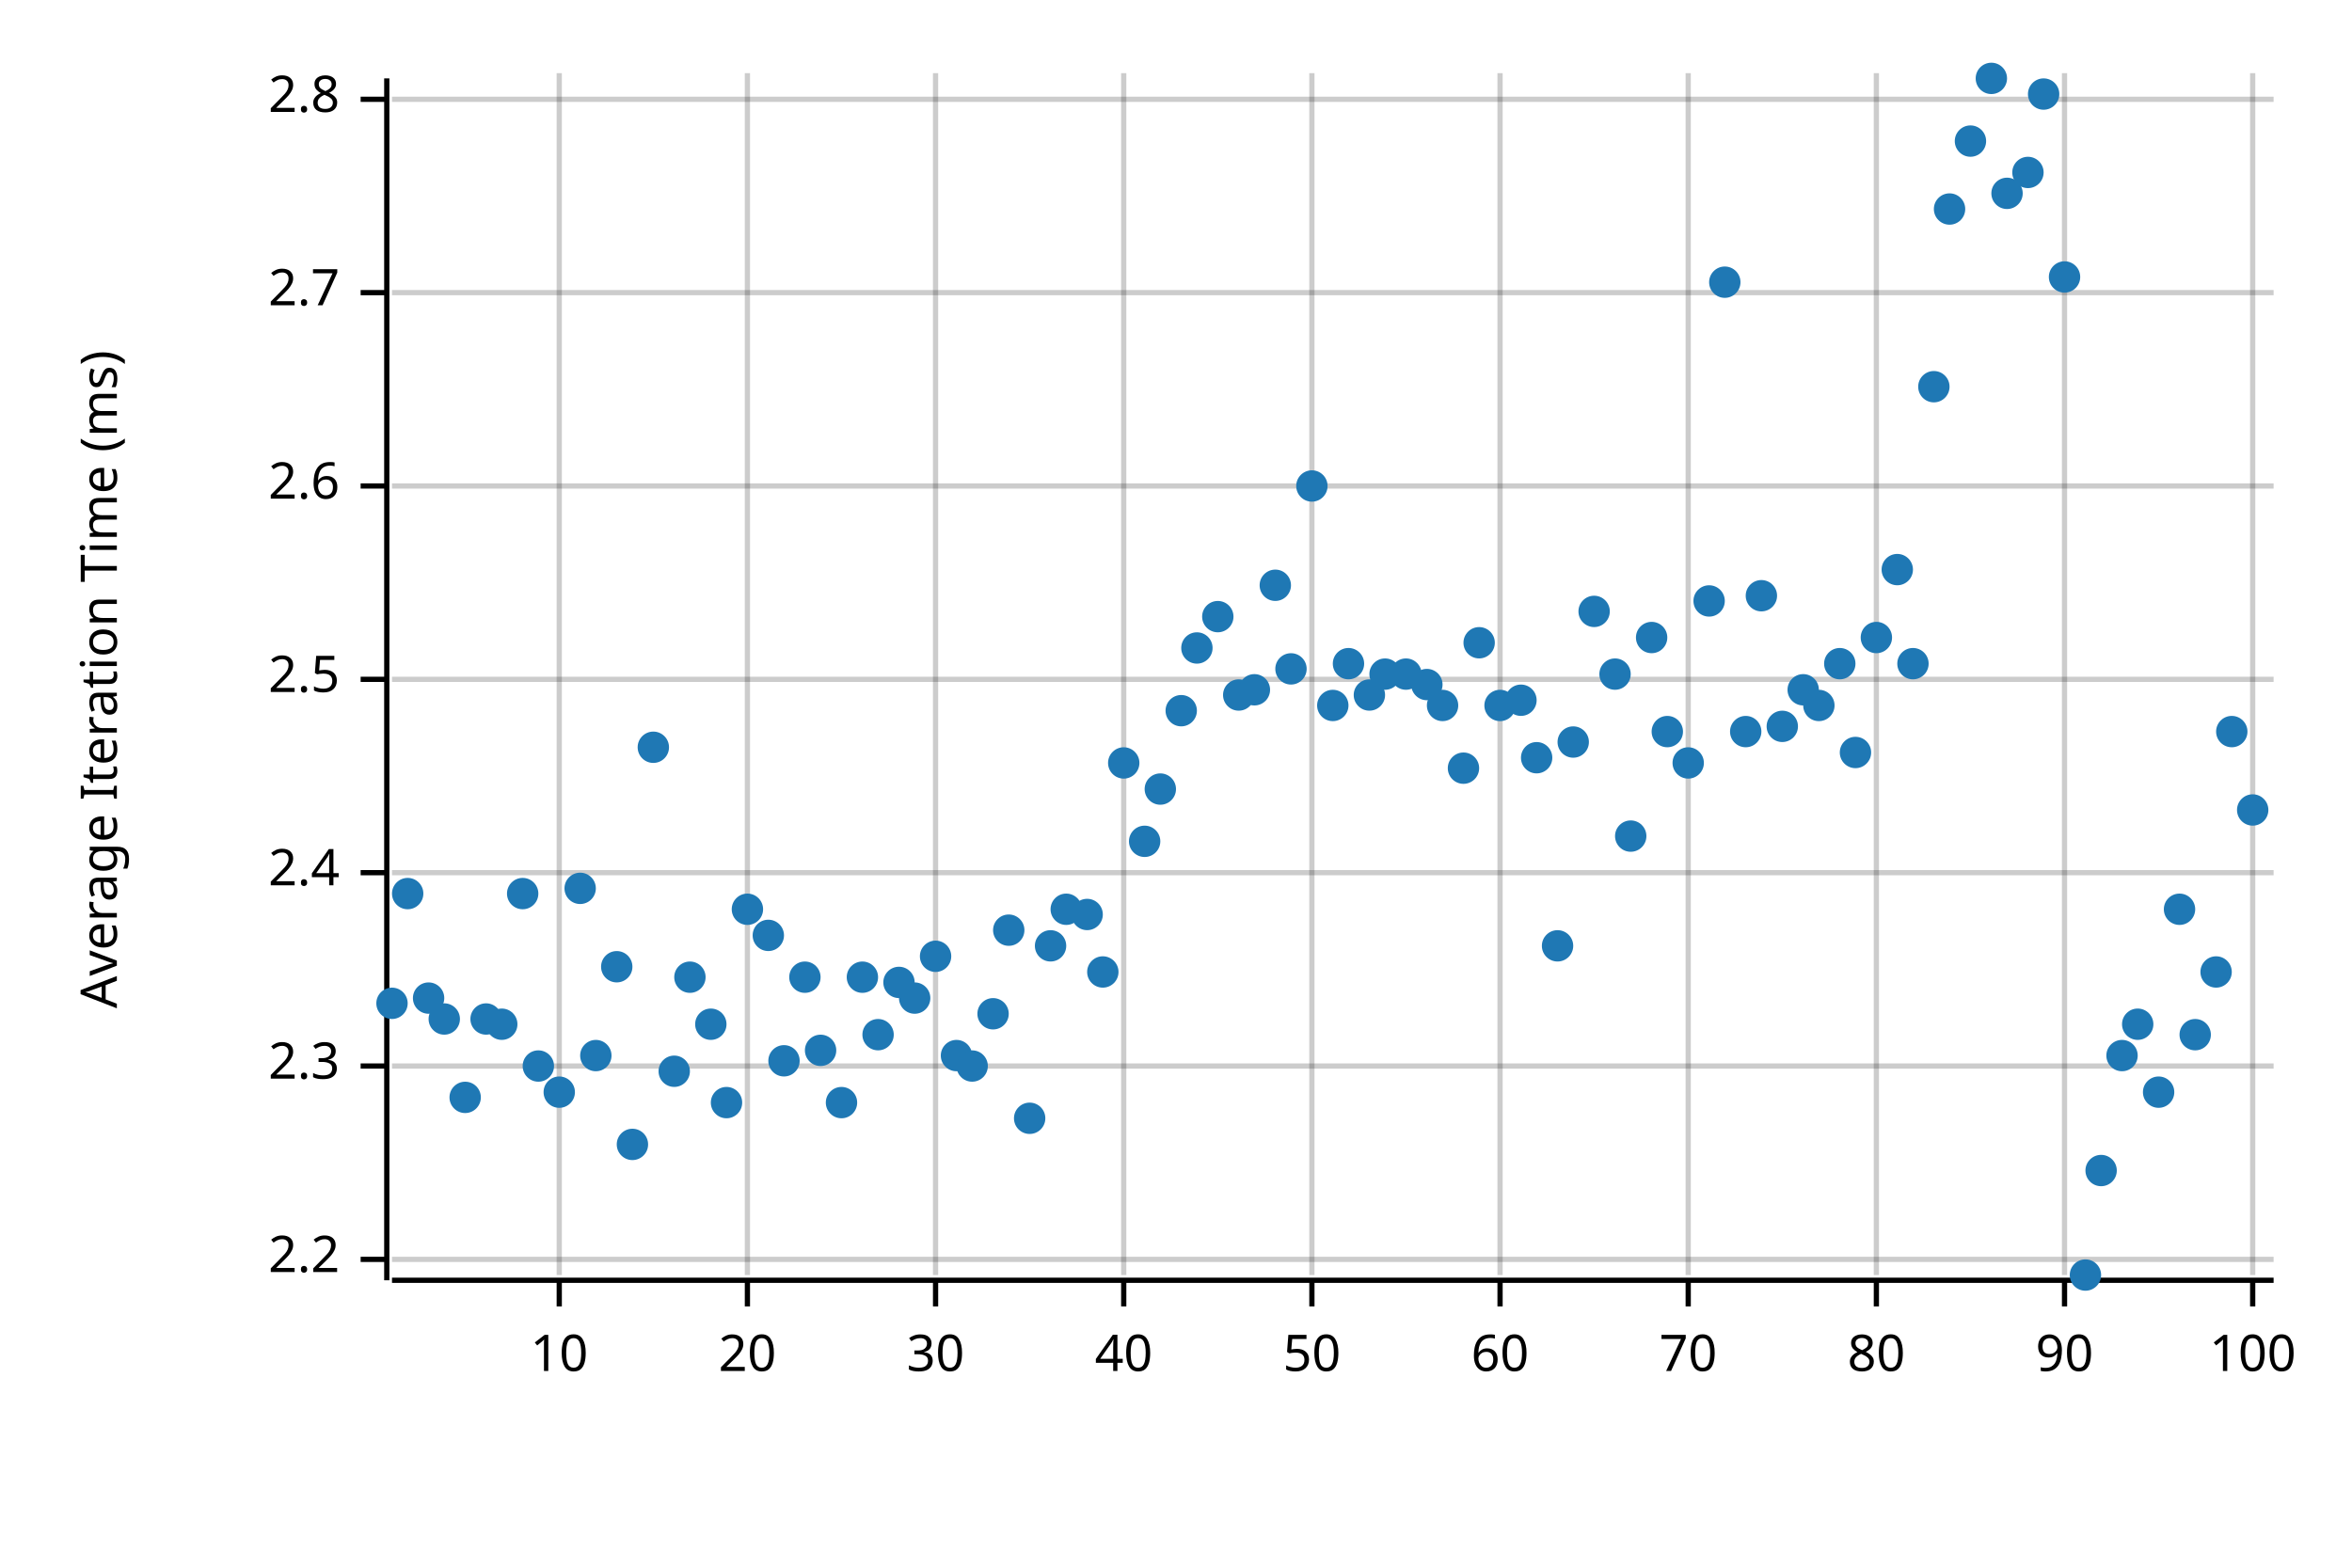
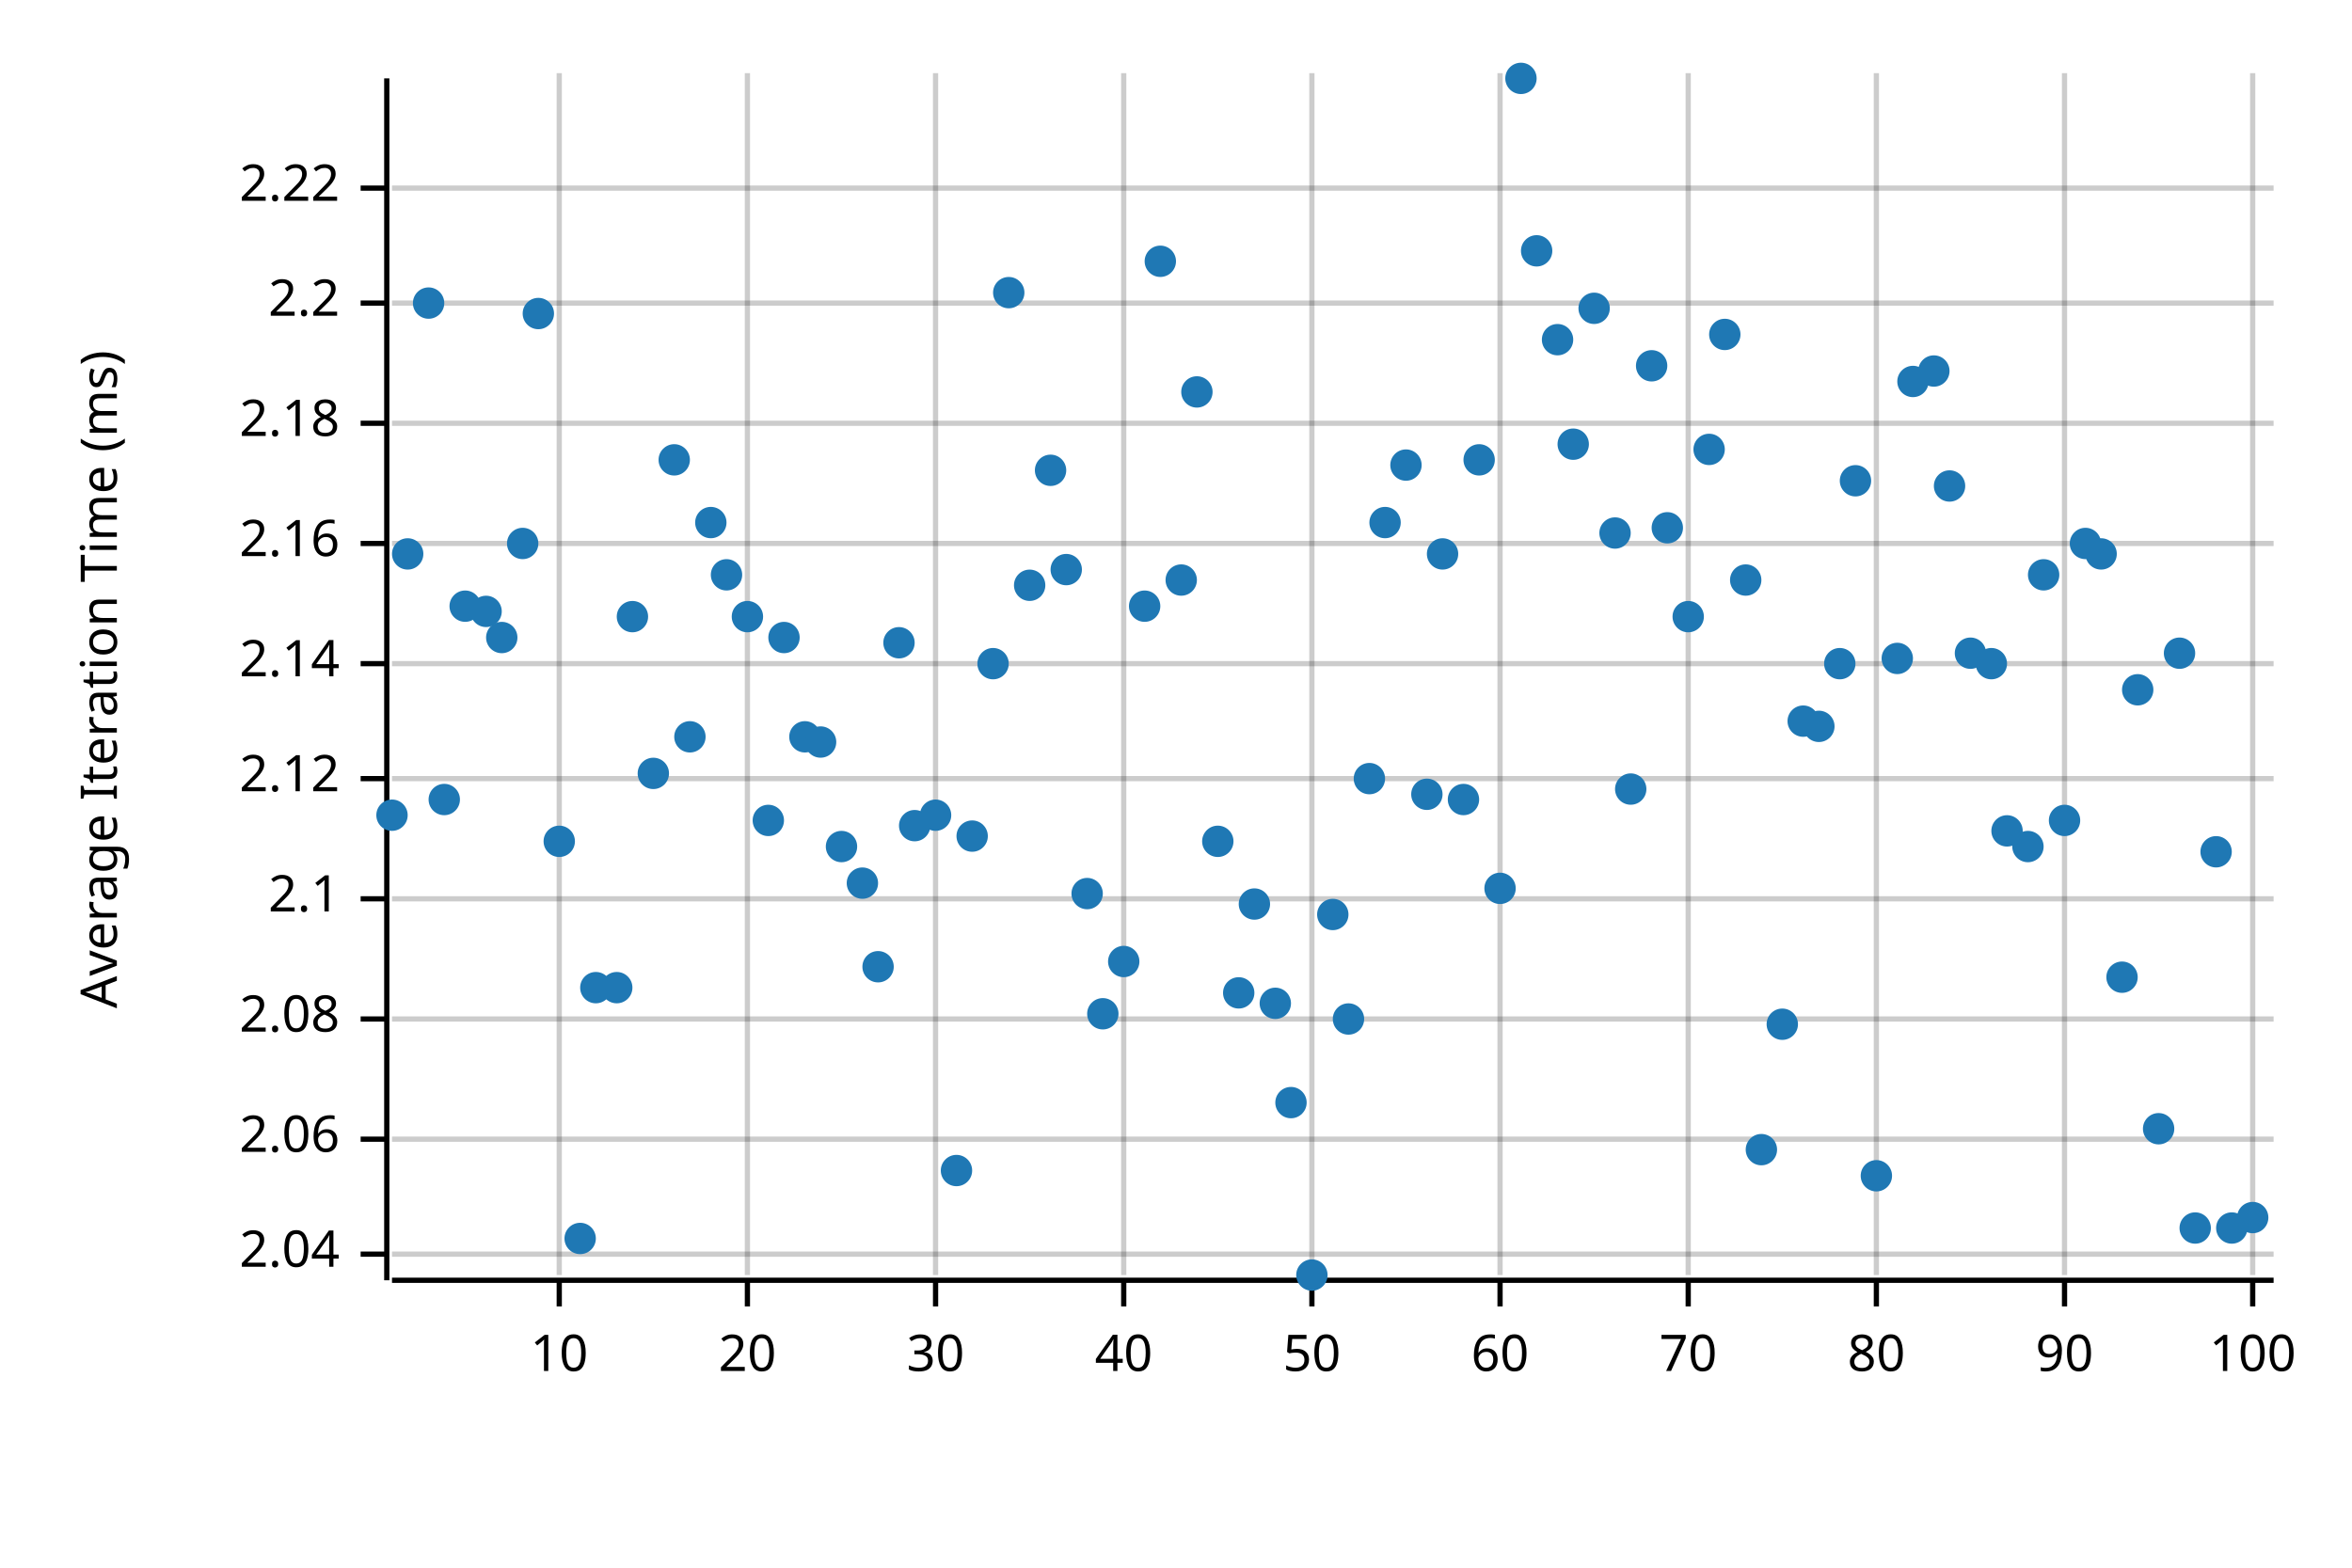
<svg xmlns="http://www.w3.org/2000/svg" width="450" height="300" viewBox="0 0 450 300">
  <text x="15" y="130" dy="0.76em" text-anchor="middle" font-family="sans-serif" font-size="9.677" opacity="1" fill="#000000" transform="rotate(270, 15, 130)">
Average Iteration Time (ms)
</text>
  <line opacity="0.2" stroke="#000000" stroke-width="1" x1="107" y1="244" x2="107" y2="14" />
  <line opacity="0.2" stroke="#000000" stroke-width="1" x1="143" y1="244" x2="143" y2="14" />
  <line opacity="0.2" stroke="#000000" stroke-width="1" x1="179" y1="244" x2="179" y2="14" />
  <line opacity="0.2" stroke="#000000" stroke-width="1" x1="215" y1="244" x2="215" y2="14" />
  <line opacity="0.2" stroke="#000000" stroke-width="1" x1="251" y1="244" x2="251" y2="14" />
  <line opacity="0.2" stroke="#000000" stroke-width="1" x1="287" y1="244" x2="287" y2="14" />
  <line opacity="0.2" stroke="#000000" stroke-width="1" x1="323" y1="244" x2="323" y2="14" />
  <line opacity="0.2" stroke="#000000" stroke-width="1" x1="359" y1="244" x2="359" y2="14" />
  <line opacity="0.2" stroke="#000000" stroke-width="1" x1="395" y1="244" x2="395" y2="14" />
  <line opacity="0.2" stroke="#000000" stroke-width="1" x1="431" y1="244" x2="431" y2="14" />
-   <line opacity="0.2" stroke="#000000" stroke-width="1" x1="75" y1="241" x2="435" y2="241" />
-   <line opacity="0.2" stroke="#000000" stroke-width="1" x1="75" y1="204" x2="435" y2="204" />
-   <line opacity="0.2" stroke="#000000" stroke-width="1" x1="75" y1="167" x2="435" y2="167" />
-   <line opacity="0.2" stroke="#000000" stroke-width="1" x1="75" y1="130" x2="435" y2="130" />
-   <line opacity="0.2" stroke="#000000" stroke-width="1" x1="75" y1="93" x2="435" y2="93" />
-   <line opacity="0.2" stroke="#000000" stroke-width="1" x1="75" y1="56" x2="435" y2="56" />
-   <line opacity="0.2" stroke="#000000" stroke-width="1" x1="75" y1="19" x2="435" y2="19" />
+   <line opacity="0.2" stroke="#000000" stroke-width="1" x1="75" y1="240" x2="435" y2="240" />
+   <line opacity="0.2" stroke="#000000" stroke-width="1" x1="75" y1="218" x2="435" y2="218" />
+   <line opacity="0.2" stroke="#000000" stroke-width="1" x1="75" y1="195" x2="435" y2="195" />
+   <line opacity="0.2" stroke="#000000" stroke-width="1" x1="75" y1="172" x2="435" y2="172" />
+   <line opacity="0.2" stroke="#000000" stroke-width="1" x1="75" y1="149" x2="435" y2="149" />
+   <line opacity="0.2" stroke="#000000" stroke-width="1" x1="75" y1="127" x2="435" y2="127" />
+   <line opacity="0.2" stroke="#000000" stroke-width="1" x1="75" y1="104" x2="435" y2="104" />
+   <line opacity="0.2" stroke="#000000" stroke-width="1" x1="75" y1="81" x2="435" y2="81" />
+   <line opacity="0.2" stroke="#000000" stroke-width="1" x1="75" y1="58" x2="435" y2="58" />
+   <line opacity="0.2" stroke="#000000" stroke-width="1" x1="75" y1="36" x2="435" y2="36" />
  <polyline fill="none" opacity="1" stroke="#000000" stroke-width="1" points="74,15 74,245 " />
-   <text x="65" y="241" dy="0.5ex" text-anchor="end" font-family="sans-serif" font-size="9.677" opacity="1" fill="#000000">
+   <text x="65" y="240" dy="0.5ex" text-anchor="end" font-family="sans-serif" font-size="9.677" opacity="1" fill="#000000">
+ 2.04
+ </text>
+   <polyline fill="none" opacity="1" stroke="#000000" stroke-width="1" points="69,240 74,240 " />
+   <text x="65" y="218" dy="0.5ex" text-anchor="end" font-family="sans-serif" font-size="9.677" opacity="1" fill="#000000">
+ 2.06
+ </text>
+   <polyline fill="none" opacity="1" stroke="#000000" stroke-width="1" points="69,218 74,218 " />
+   <text x="65" y="195" dy="0.5ex" text-anchor="end" font-family="sans-serif" font-size="9.677" opacity="1" fill="#000000">
+ 2.08
+ </text>
+   <polyline fill="none" opacity="1" stroke="#000000" stroke-width="1" points="69,195 74,195 " />
+   <text x="65" y="172" dy="0.5ex" text-anchor="end" font-family="sans-serif" font-size="9.677" opacity="1" fill="#000000">
+ 2.1
+ </text>
+   <polyline fill="none" opacity="1" stroke="#000000" stroke-width="1" points="69,172 74,172 " />
+   <text x="65" y="149" dy="0.5ex" text-anchor="end" font-family="sans-serif" font-size="9.677" opacity="1" fill="#000000">
+ 2.12
+ </text>
+   <polyline fill="none" opacity="1" stroke="#000000" stroke-width="1" points="69,149 74,149 " />
+   <text x="65" y="127" dy="0.5ex" text-anchor="end" font-family="sans-serif" font-size="9.677" opacity="1" fill="#000000">
+ 2.14
+ </text>
+   <polyline fill="none" opacity="1" stroke="#000000" stroke-width="1" points="69,127 74,127 " />
+   <text x="65" y="104" dy="0.5ex" text-anchor="end" font-family="sans-serif" font-size="9.677" opacity="1" fill="#000000">
+ 2.16
+ </text>
+   <polyline fill="none" opacity="1" stroke="#000000" stroke-width="1" points="69,104 74,104 " />
+   <text x="65" y="81" dy="0.5ex" text-anchor="end" font-family="sans-serif" font-size="9.677" opacity="1" fill="#000000">
+ 2.18
+ </text>
+   <polyline fill="none" opacity="1" stroke="#000000" stroke-width="1" points="69,81 74,81 " />
+   <text x="65" y="58" dy="0.5ex" text-anchor="end" font-family="sans-serif" font-size="9.677" opacity="1" fill="#000000">
2.2
</text>
-   <polyline fill="none" opacity="1" stroke="#000000" stroke-width="1" points="69,241 74,241 " />
-   <text x="65" y="204" dy="0.5ex" text-anchor="end" font-family="sans-serif" font-size="9.677" opacity="1" fill="#000000">
- 2.3
- </text>
-   <polyline fill="none" opacity="1" stroke="#000000" stroke-width="1" points="69,204 74,204 " />
-   <text x="65" y="167" dy="0.5ex" text-anchor="end" font-family="sans-serif" font-size="9.677" opacity="1" fill="#000000">
- 2.4
- </text>
-   <polyline fill="none" opacity="1" stroke="#000000" stroke-width="1" points="69,167 74,167 " />
-   <text x="65" y="130" dy="0.5ex" text-anchor="end" font-family="sans-serif" font-size="9.677" opacity="1" fill="#000000">
- 2.5
- </text>
-   <polyline fill="none" opacity="1" stroke="#000000" stroke-width="1" points="69,130 74,130 " />
-   <text x="65" y="93" dy="0.5ex" text-anchor="end" font-family="sans-serif" font-size="9.677" opacity="1" fill="#000000">
- 2.6
- </text>
-   <polyline fill="none" opacity="1" stroke="#000000" stroke-width="1" points="69,93 74,93 " />
-   <text x="65" y="56" dy="0.5ex" text-anchor="end" font-family="sans-serif" font-size="9.677" opacity="1" fill="#000000">
- 2.7
- </text>
-   <polyline fill="none" opacity="1" stroke="#000000" stroke-width="1" points="69,56 74,56 " />
-   <text x="65" y="19" dy="0.5ex" text-anchor="end" font-family="sans-serif" font-size="9.677" opacity="1" fill="#000000">
- 2.8
- </text>
-   <polyline fill="none" opacity="1" stroke="#000000" stroke-width="1" points="69,19 74,19 " />
+   <polyline fill="none" opacity="1" stroke="#000000" stroke-width="1" points="69,58 74,58 " />
+   <text x="65" y="36" dy="0.5ex" text-anchor="end" font-family="sans-serif" font-size="9.677" opacity="1" fill="#000000">
+ 2.22
+ </text>
+   <polyline fill="none" opacity="1" stroke="#000000" stroke-width="1" points="69,36 74,36 " />
  <polyline fill="none" opacity="1" stroke="#000000" stroke-width="1" points="75,245 435,245 " />
  <text x="107" y="255" dy="0.76em" text-anchor="middle" font-family="sans-serif" font-size="9.677" opacity="1" fill="#000000">
10
</text>
  <polyline fill="none" opacity="1" stroke="#000000" stroke-width="1" points="107,245 107,250 " />
  <text x="143" y="255" dy="0.76em" text-anchor="middle" font-family="sans-serif" font-size="9.677" opacity="1" fill="#000000">
20
</text>
  <polyline fill="none" opacity="1" stroke="#000000" stroke-width="1" points="143,245 143,250 " />
  <text x="179" y="255" dy="0.76em" text-anchor="middle" font-family="sans-serif" font-size="9.677" opacity="1" fill="#000000">
30
</text>
  <polyline fill="none" opacity="1" stroke="#000000" stroke-width="1" points="179,245 179,250 " />
  <text x="215" y="255" dy="0.76em" text-anchor="middle" font-family="sans-serif" font-size="9.677" opacity="1" fill="#000000">
40
</text>
  <polyline fill="none" opacity="1" stroke="#000000" stroke-width="1" points="215,245 215,250 " />
  <text x="251" y="255" dy="0.76em" text-anchor="middle" font-family="sans-serif" font-size="9.677" opacity="1" fill="#000000">
50
</text>
  <polyline fill="none" opacity="1" stroke="#000000" stroke-width="1" points="251,245 251,250 " />
  <text x="287" y="255" dy="0.76em" text-anchor="middle" font-family="sans-serif" font-size="9.677" opacity="1" fill="#000000">
60
</text>
  <polyline fill="none" opacity="1" stroke="#000000" stroke-width="1" points="287,245 287,250 " />
  <text x="323" y="255" dy="0.76em" text-anchor="middle" font-family="sans-serif" font-size="9.677" opacity="1" fill="#000000">
70
</text>
  <polyline fill="none" opacity="1" stroke="#000000" stroke-width="1" points="323,245 323,250 " />
  <text x="359" y="255" dy="0.76em" text-anchor="middle" font-family="sans-serif" font-size="9.677" opacity="1" fill="#000000">
80
</text>
  <polyline fill="none" opacity="1" stroke="#000000" stroke-width="1" points="359,245 359,250 " />
  <text x="395" y="255" dy="0.76em" text-anchor="middle" font-family="sans-serif" font-size="9.677" opacity="1" fill="#000000">
90
</text>
  <polyline fill="none" opacity="1" stroke="#000000" stroke-width="1" points="395,245 395,250 " />
  <text x="431" y="255" dy="0.76em" text-anchor="middle" font-family="sans-serif" font-size="9.677" opacity="1" fill="#000000">
100
</text>
  <polyline fill="none" opacity="1" stroke="#000000" stroke-width="1" points="431,245 431,250 " />
-   <circle cx="75" cy="192" r="3" opacity="1" fill="#1F78B4" stroke="none" />
-   <circle cx="78" cy="171" r="3" opacity="1" fill="#1F78B4" stroke="none" />
-   <circle cx="82" cy="191" r="3" opacity="1" fill="#1F78B4" stroke="none" />
-   <circle cx="85" cy="195" r="3" opacity="1" fill="#1F78B4" stroke="none" />
-   <circle cx="89" cy="210" r="3" opacity="1" fill="#1F78B4" stroke="none" />
-   <circle cx="93" cy="195" r="3" opacity="1" fill="#1F78B4" stroke="none" />
-   <circle cx="96" cy="196" r="3" opacity="1" fill="#1F78B4" stroke="none" />
-   <circle cx="100" cy="171" r="3" opacity="1" fill="#1F78B4" stroke="none" />
-   <circle cx="103" cy="204" r="3" opacity="1" fill="#1F78B4" stroke="none" />
-   <circle cx="107" cy="209" r="3" opacity="1" fill="#1F78B4" stroke="none" />
-   <circle cx="111" cy="170" r="3" opacity="1" fill="#1F78B4" stroke="none" />
-   <circle cx="114" cy="202" r="3" opacity="1" fill="#1F78B4" stroke="none" />
-   <circle cx="118" cy="185" r="3" opacity="1" fill="#1F78B4" stroke="none" />
-   <circle cx="121" cy="219" r="3" opacity="1" fill="#1F78B4" stroke="none" />
-   <circle cx="125" cy="143" r="3" opacity="1" fill="#1F78B4" stroke="none" />
-   <circle cx="129" cy="205" r="3" opacity="1" fill="#1F78B4" stroke="none" />
-   <circle cx="132" cy="187" r="3" opacity="1" fill="#1F78B4" stroke="none" />
-   <circle cx="136" cy="196" r="3" opacity="1" fill="#1F78B4" stroke="none" />
-   <circle cx="139" cy="211" r="3" opacity="1" fill="#1F78B4" stroke="none" />
-   <circle cx="143" cy="174" r="3" opacity="1" fill="#1F78B4" stroke="none" />
-   <circle cx="147" cy="179" r="3" opacity="1" fill="#1F78B4" stroke="none" />
-   <circle cx="150" cy="203" r="3" opacity="1" fill="#1F78B4" stroke="none" />
-   <circle cx="154" cy="187" r="3" opacity="1" fill="#1F78B4" stroke="none" />
-   <circle cx="157" cy="201" r="3" opacity="1" fill="#1F78B4" stroke="none" />
-   <circle cx="161" cy="211" r="3" opacity="1" fill="#1F78B4" stroke="none" />
-   <circle cx="165" cy="187" r="3" opacity="1" fill="#1F78B4" stroke="none" />
-   <circle cx="168" cy="198" r="3" opacity="1" fill="#1F78B4" stroke="none" />
-   <circle cx="172" cy="188" r="3" opacity="1" fill="#1F78B4" stroke="none" />
-   <circle cx="175" cy="191" r="3" opacity="1" fill="#1F78B4" stroke="none" />
-   <circle cx="179" cy="183" r="3" opacity="1" fill="#1F78B4" stroke="none" />
-   <circle cx="183" cy="202" r="3" opacity="1" fill="#1F78B4" stroke="none" />
-   <circle cx="186" cy="204" r="3" opacity="1" fill="#1F78B4" stroke="none" />
-   <circle cx="190" cy="194" r="3" opacity="1" fill="#1F78B4" stroke="none" />
-   <circle cx="193" cy="178" r="3" opacity="1" fill="#1F78B4" stroke="none" />
-   <circle cx="197" cy="214" r="3" opacity="1" fill="#1F78B4" stroke="none" />
-   <circle cx="201" cy="181" r="3" opacity="1" fill="#1F78B4" stroke="none" />
-   <circle cx="204" cy="174" r="3" opacity="1" fill="#1F78B4" stroke="none" />
-   <circle cx="208" cy="175" r="3" opacity="1" fill="#1F78B4" stroke="none" />
-   <circle cx="211" cy="186" r="3" opacity="1" fill="#1F78B4" stroke="none" />
-   <circle cx="215" cy="146" r="3" opacity="1" fill="#1F78B4" stroke="none" />
-   <circle cx="219" cy="161" r="3" opacity="1" fill="#1F78B4" stroke="none" />
-   <circle cx="222" cy="151" r="3" opacity="1" fill="#1F78B4" stroke="none" />
-   <circle cx="226" cy="136" r="3" opacity="1" fill="#1F78B4" stroke="none" />
-   <circle cx="229" cy="124" r="3" opacity="1" fill="#1F78B4" stroke="none" />
-   <circle cx="233" cy="118" r="3" opacity="1" fill="#1F78B4" stroke="none" />
-   <circle cx="237" cy="133" r="3" opacity="1" fill="#1F78B4" stroke="none" />
-   <circle cx="240" cy="132" r="3" opacity="1" fill="#1F78B4" stroke="none" />
-   <circle cx="244" cy="112" r="3" opacity="1" fill="#1F78B4" stroke="none" />
-   <circle cx="247" cy="128" r="3" opacity="1" fill="#1F78B4" stroke="none" />
-   <circle cx="251" cy="93" r="3" opacity="1" fill="#1F78B4" stroke="none" />
-   <circle cx="255" cy="135" r="3" opacity="1" fill="#1F78B4" stroke="none" />
-   <circle cx="258" cy="127" r="3" opacity="1" fill="#1F78B4" stroke="none" />
-   <circle cx="262" cy="133" r="3" opacity="1" fill="#1F78B4" stroke="none" />
-   <circle cx="265" cy="129" r="3" opacity="1" fill="#1F78B4" stroke="none" />
-   <circle cx="269" cy="129" r="3" opacity="1" fill="#1F78B4" stroke="none" />
-   <circle cx="273" cy="131" r="3" opacity="1" fill="#1F78B4" stroke="none" />
-   <circle cx="276" cy="135" r="3" opacity="1" fill="#1F78B4" stroke="none" />
-   <circle cx="280" cy="147" r="3" opacity="1" fill="#1F78B4" stroke="none" />
-   <circle cx="283" cy="123" r="3" opacity="1" fill="#1F78B4" stroke="none" />
-   <circle cx="287" cy="135" r="3" opacity="1" fill="#1F78B4" stroke="none" />
-   <circle cx="291" cy="134" r="3" opacity="1" fill="#1F78B4" stroke="none" />
-   <circle cx="294" cy="145" r="3" opacity="1" fill="#1F78B4" stroke="none" />
-   <circle cx="298" cy="181" r="3" opacity="1" fill="#1F78B4" stroke="none" />
-   <circle cx="301" cy="142" r="3" opacity="1" fill="#1F78B4" stroke="none" />
-   <circle cx="305" cy="117" r="3" opacity="1" fill="#1F78B4" stroke="none" />
-   <circle cx="309" cy="129" r="3" opacity="1" fill="#1F78B4" stroke="none" />
-   <circle cx="312" cy="160" r="3" opacity="1" fill="#1F78B4" stroke="none" />
-   <circle cx="316" cy="122" r="3" opacity="1" fill="#1F78B4" stroke="none" />
-   <circle cx="319" cy="140" r="3" opacity="1" fill="#1F78B4" stroke="none" />
-   <circle cx="323" cy="146" r="3" opacity="1" fill="#1F78B4" stroke="none" />
-   <circle cx="327" cy="115" r="3" opacity="1" fill="#1F78B4" stroke="none" />
-   <circle cx="330" cy="54" r="3" opacity="1" fill="#1F78B4" stroke="none" />
-   <circle cx="334" cy="140" r="3" opacity="1" fill="#1F78B4" stroke="none" />
-   <circle cx="337" cy="114" r="3" opacity="1" fill="#1F78B4" stroke="none" />
-   <circle cx="341" cy="139" r="3" opacity="1" fill="#1F78B4" stroke="none" />
-   <circle cx="345" cy="132" r="3" opacity="1" fill="#1F78B4" stroke="none" />
-   <circle cx="348" cy="135" r="3" opacity="1" fill="#1F78B4" stroke="none" />
+   <circle cx="75" cy="156" r="3" opacity="1" fill="#1F78B4" stroke="none" />
+   <circle cx="78" cy="106" r="3" opacity="1" fill="#1F78B4" stroke="none" />
+   <circle cx="82" cy="58" r="3" opacity="1" fill="#1F78B4" stroke="none" />
+   <circle cx="85" cy="153" r="3" opacity="1" fill="#1F78B4" stroke="none" />
+   <circle cx="89" cy="116" r="3" opacity="1" fill="#1F78B4" stroke="none" />
+   <circle cx="93" cy="117" r="3" opacity="1" fill="#1F78B4" stroke="none" />
+   <circle cx="96" cy="122" r="3" opacity="1" fill="#1F78B4" stroke="none" />
+   <circle cx="100" cy="104" r="3" opacity="1" fill="#1F78B4" stroke="none" />
+   <circle cx="103" cy="60" r="3" opacity="1" fill="#1F78B4" stroke="none" />
+   <circle cx="107" cy="161" r="3" opacity="1" fill="#1F78B4" stroke="none" />
+   <circle cx="111" cy="237" r="3" opacity="1" fill="#1F78B4" stroke="none" />
+   <circle cx="114" cy="189" r="3" opacity="1" fill="#1F78B4" stroke="none" />
+   <circle cx="118" cy="189" r="3" opacity="1" fill="#1F78B4" stroke="none" />
+   <circle cx="121" cy="118" r="3" opacity="1" fill="#1F78B4" stroke="none" />
+   <circle cx="125" cy="148" r="3" opacity="1" fill="#1F78B4" stroke="none" />
+   <circle cx="129" cy="88" r="3" opacity="1" fill="#1F78B4" stroke="none" />
+   <circle cx="132" cy="141" r="3" opacity="1" fill="#1F78B4" stroke="none" />
+   <circle cx="136" cy="100" r="3" opacity="1" fill="#1F78B4" stroke="none" />
+   <circle cx="139" cy="110" r="3" opacity="1" fill="#1F78B4" stroke="none" />
+   <circle cx="143" cy="118" r="3" opacity="1" fill="#1F78B4" stroke="none" />
+   <circle cx="147" cy="157" r="3" opacity="1" fill="#1F78B4" stroke="none" />
+   <circle cx="150" cy="122" r="3" opacity="1" fill="#1F78B4" stroke="none" />
+   <circle cx="154" cy="141" r="3" opacity="1" fill="#1F78B4" stroke="none" />
+   <circle cx="157" cy="142" r="3" opacity="1" fill="#1F78B4" stroke="none" />
+   <circle cx="161" cy="162" r="3" opacity="1" fill="#1F78B4" stroke="none" />
+   <circle cx="165" cy="169" r="3" opacity="1" fill="#1F78B4" stroke="none" />
+   <circle cx="168" cy="185" r="3" opacity="1" fill="#1F78B4" stroke="none" />
+   <circle cx="172" cy="123" r="3" opacity="1" fill="#1F78B4" stroke="none" />
+   <circle cx="175" cy="158" r="3" opacity="1" fill="#1F78B4" stroke="none" />
+   <circle cx="179" cy="156" r="3" opacity="1" fill="#1F78B4" stroke="none" />
+   <circle cx="183" cy="224" r="3" opacity="1" fill="#1F78B4" stroke="none" />
+   <circle cx="186" cy="160" r="3" opacity="1" fill="#1F78B4" stroke="none" />
+   <circle cx="190" cy="127" r="3" opacity="1" fill="#1F78B4" stroke="none" />
+   <circle cx="193" cy="56" r="3" opacity="1" fill="#1F78B4" stroke="none" />
+   <circle cx="197" cy="112" r="3" opacity="1" fill="#1F78B4" stroke="none" />
+   <circle cx="201" cy="90" r="3" opacity="1" fill="#1F78B4" stroke="none" />
+   <circle cx="204" cy="109" r="3" opacity="1" fill="#1F78B4" stroke="none" />
+   <circle cx="208" cy="171" r="3" opacity="1" fill="#1F78B4" stroke="none" />
+   <circle cx="211" cy="194" r="3" opacity="1" fill="#1F78B4" stroke="none" />
+   <circle cx="215" cy="184" r="3" opacity="1" fill="#1F78B4" stroke="none" />
+   <circle cx="219" cy="116" r="3" opacity="1" fill="#1F78B4" stroke="none" />
+   <circle cx="222" cy="50" r="3" opacity="1" fill="#1F78B4" stroke="none" />
+   <circle cx="226" cy="111" r="3" opacity="1" fill="#1F78B4" stroke="none" />
+   <circle cx="229" cy="75" r="3" opacity="1" fill="#1F78B4" stroke="none" />
+   <circle cx="233" cy="161" r="3" opacity="1" fill="#1F78B4" stroke="none" />
+   <circle cx="237" cy="190" r="3" opacity="1" fill="#1F78B4" stroke="none" />
+   <circle cx="240" cy="173" r="3" opacity="1" fill="#1F78B4" stroke="none" />
+   <circle cx="244" cy="192" r="3" opacity="1" fill="#1F78B4" stroke="none" />
+   <circle cx="247" cy="211" r="3" opacity="1" fill="#1F78B4" stroke="none" />
+   <circle cx="251" cy="244" r="3" opacity="1" fill="#1F78B4" stroke="none" />
+   <circle cx="255" cy="175" r="3" opacity="1" fill="#1F78B4" stroke="none" />
+   <circle cx="258" cy="195" r="3" opacity="1" fill="#1F78B4" stroke="none" />
+   <circle cx="262" cy="149" r="3" opacity="1" fill="#1F78B4" stroke="none" />
+   <circle cx="265" cy="100" r="3" opacity="1" fill="#1F78B4" stroke="none" />
+   <circle cx="269" cy="89" r="3" opacity="1" fill="#1F78B4" stroke="none" />
+   <circle cx="273" cy="152" r="3" opacity="1" fill="#1F78B4" stroke="none" />
+   <circle cx="276" cy="106" r="3" opacity="1" fill="#1F78B4" stroke="none" />
+   <circle cx="280" cy="153" r="3" opacity="1" fill="#1F78B4" stroke="none" />
+   <circle cx="283" cy="88" r="3" opacity="1" fill="#1F78B4" stroke="none" />
+   <circle cx="287" cy="170" r="3" opacity="1" fill="#1F78B4" stroke="none" />
+   <circle cx="291" cy="15" r="3" opacity="1" fill="#1F78B4" stroke="none" />
+   <circle cx="294" cy="48" r="3" opacity="1" fill="#1F78B4" stroke="none" />
+   <circle cx="298" cy="65" r="3" opacity="1" fill="#1F78B4" stroke="none" />
+   <circle cx="301" cy="85" r="3" opacity="1" fill="#1F78B4" stroke="none" />
+   <circle cx="305" cy="59" r="3" opacity="1" fill="#1F78B4" stroke="none" />
+   <circle cx="309" cy="102" r="3" opacity="1" fill="#1F78B4" stroke="none" />
+   <circle cx="312" cy="151" r="3" opacity="1" fill="#1F78B4" stroke="none" />
+   <circle cx="316" cy="70" r="3" opacity="1" fill="#1F78B4" stroke="none" />
+   <circle cx="319" cy="101" r="3" opacity="1" fill="#1F78B4" stroke="none" />
+   <circle cx="323" cy="118" r="3" opacity="1" fill="#1F78B4" stroke="none" />
+   <circle cx="327" cy="86" r="3" opacity="1" fill="#1F78B4" stroke="none" />
+   <circle cx="330" cy="64" r="3" opacity="1" fill="#1F78B4" stroke="none" />
+   <circle cx="334" cy="111" r="3" opacity="1" fill="#1F78B4" stroke="none" />
+   <circle cx="337" cy="220" r="3" opacity="1" fill="#1F78B4" stroke="none" />
+   <circle cx="341" cy="196" r="3" opacity="1" fill="#1F78B4" stroke="none" />
+   <circle cx="345" cy="138" r="3" opacity="1" fill="#1F78B4" stroke="none" />
+   <circle cx="348" cy="139" r="3" opacity="1" fill="#1F78B4" stroke="none" />
  <circle cx="352" cy="127" r="3" opacity="1" fill="#1F78B4" stroke="none" />
-   <circle cx="355" cy="144" r="3" opacity="1" fill="#1F78B4" stroke="none" />
-   <circle cx="359" cy="122" r="3" opacity="1" fill="#1F78B4" stroke="none" />
-   <circle cx="363" cy="109" r="3" opacity="1" fill="#1F78B4" stroke="none" />
-   <circle cx="366" cy="127" r="3" opacity="1" fill="#1F78B4" stroke="none" />
-   <circle cx="370" cy="74" r="3" opacity="1" fill="#1F78B4" stroke="none" />
-   <circle cx="373" cy="40" r="3" opacity="1" fill="#1F78B4" stroke="none" />
-   <circle cx="377" cy="27" r="3" opacity="1" fill="#1F78B4" stroke="none" />
-   <circle cx="381" cy="15" r="3" opacity="1" fill="#1F78B4" stroke="none" />
-   <circle cx="384" cy="37" r="3" opacity="1" fill="#1F78B4" stroke="none" />
-   <circle cx="388" cy="33" r="3" opacity="1" fill="#1F78B4" stroke="none" />
-   <circle cx="391" cy="18" r="3" opacity="1" fill="#1F78B4" stroke="none" />
-   <circle cx="395" cy="53" r="3" opacity="1" fill="#1F78B4" stroke="none" />
-   <circle cx="399" cy="244" r="3" opacity="1" fill="#1F78B4" stroke="none" />
-   <circle cx="402" cy="224" r="3" opacity="1" fill="#1F78B4" stroke="none" />
-   <circle cx="406" cy="202" r="3" opacity="1" fill="#1F78B4" stroke="none" />
-   <circle cx="409" cy="196" r="3" opacity="1" fill="#1F78B4" stroke="none" />
-   <circle cx="413" cy="209" r="3" opacity="1" fill="#1F78B4" stroke="none" />
-   <circle cx="417" cy="174" r="3" opacity="1" fill="#1F78B4" stroke="none" />
-   <circle cx="420" cy="198" r="3" opacity="1" fill="#1F78B4" stroke="none" />
-   <circle cx="424" cy="186" r="3" opacity="1" fill="#1F78B4" stroke="none" />
-   <circle cx="427" cy="140" r="3" opacity="1" fill="#1F78B4" stroke="none" />
-   <circle cx="431" cy="155" r="3" opacity="1" fill="#1F78B4" stroke="none" />
+   <circle cx="355" cy="92" r="3" opacity="1" fill="#1F78B4" stroke="none" />
+   <circle cx="359" cy="225" r="3" opacity="1" fill="#1F78B4" stroke="none" />
+   <circle cx="363" cy="126" r="3" opacity="1" fill="#1F78B4" stroke="none" />
+   <circle cx="366" cy="73" r="3" opacity="1" fill="#1F78B4" stroke="none" />
+   <circle cx="370" cy="71" r="3" opacity="1" fill="#1F78B4" stroke="none" />
+   <circle cx="373" cy="93" r="3" opacity="1" fill="#1F78B4" stroke="none" />
+   <circle cx="377" cy="125" r="3" opacity="1" fill="#1F78B4" stroke="none" />
+   <circle cx="381" cy="127" r="3" opacity="1" fill="#1F78B4" stroke="none" />
+   <circle cx="384" cy="159" r="3" opacity="1" fill="#1F78B4" stroke="none" />
+   <circle cx="388" cy="162" r="3" opacity="1" fill="#1F78B4" stroke="none" />
+   <circle cx="391" cy="110" r="3" opacity="1" fill="#1F78B4" stroke="none" />
+   <circle cx="395" cy="157" r="3" opacity="1" fill="#1F78B4" stroke="none" />
+   <circle cx="399" cy="104" r="3" opacity="1" fill="#1F78B4" stroke="none" />
+   <circle cx="402" cy="106" r="3" opacity="1" fill="#1F78B4" stroke="none" />
+   <circle cx="406" cy="187" r="3" opacity="1" fill="#1F78B4" stroke="none" />
+   <circle cx="409" cy="132" r="3" opacity="1" fill="#1F78B4" stroke="none" />
+   <circle cx="413" cy="216" r="3" opacity="1" fill="#1F78B4" stroke="none" />
+   <circle cx="417" cy="125" r="3" opacity="1" fill="#1F78B4" stroke="none" />
+   <circle cx="420" cy="235" r="3" opacity="1" fill="#1F78B4" stroke="none" />
+   <circle cx="424" cy="163" r="3" opacity="1" fill="#1F78B4" stroke="none" />
+   <circle cx="427" cy="235" r="3" opacity="1" fill="#1F78B4" stroke="none" />
+   <circle cx="431" cy="233" r="3" opacity="1" fill="#1F78B4" stroke="none" />
</svg>
